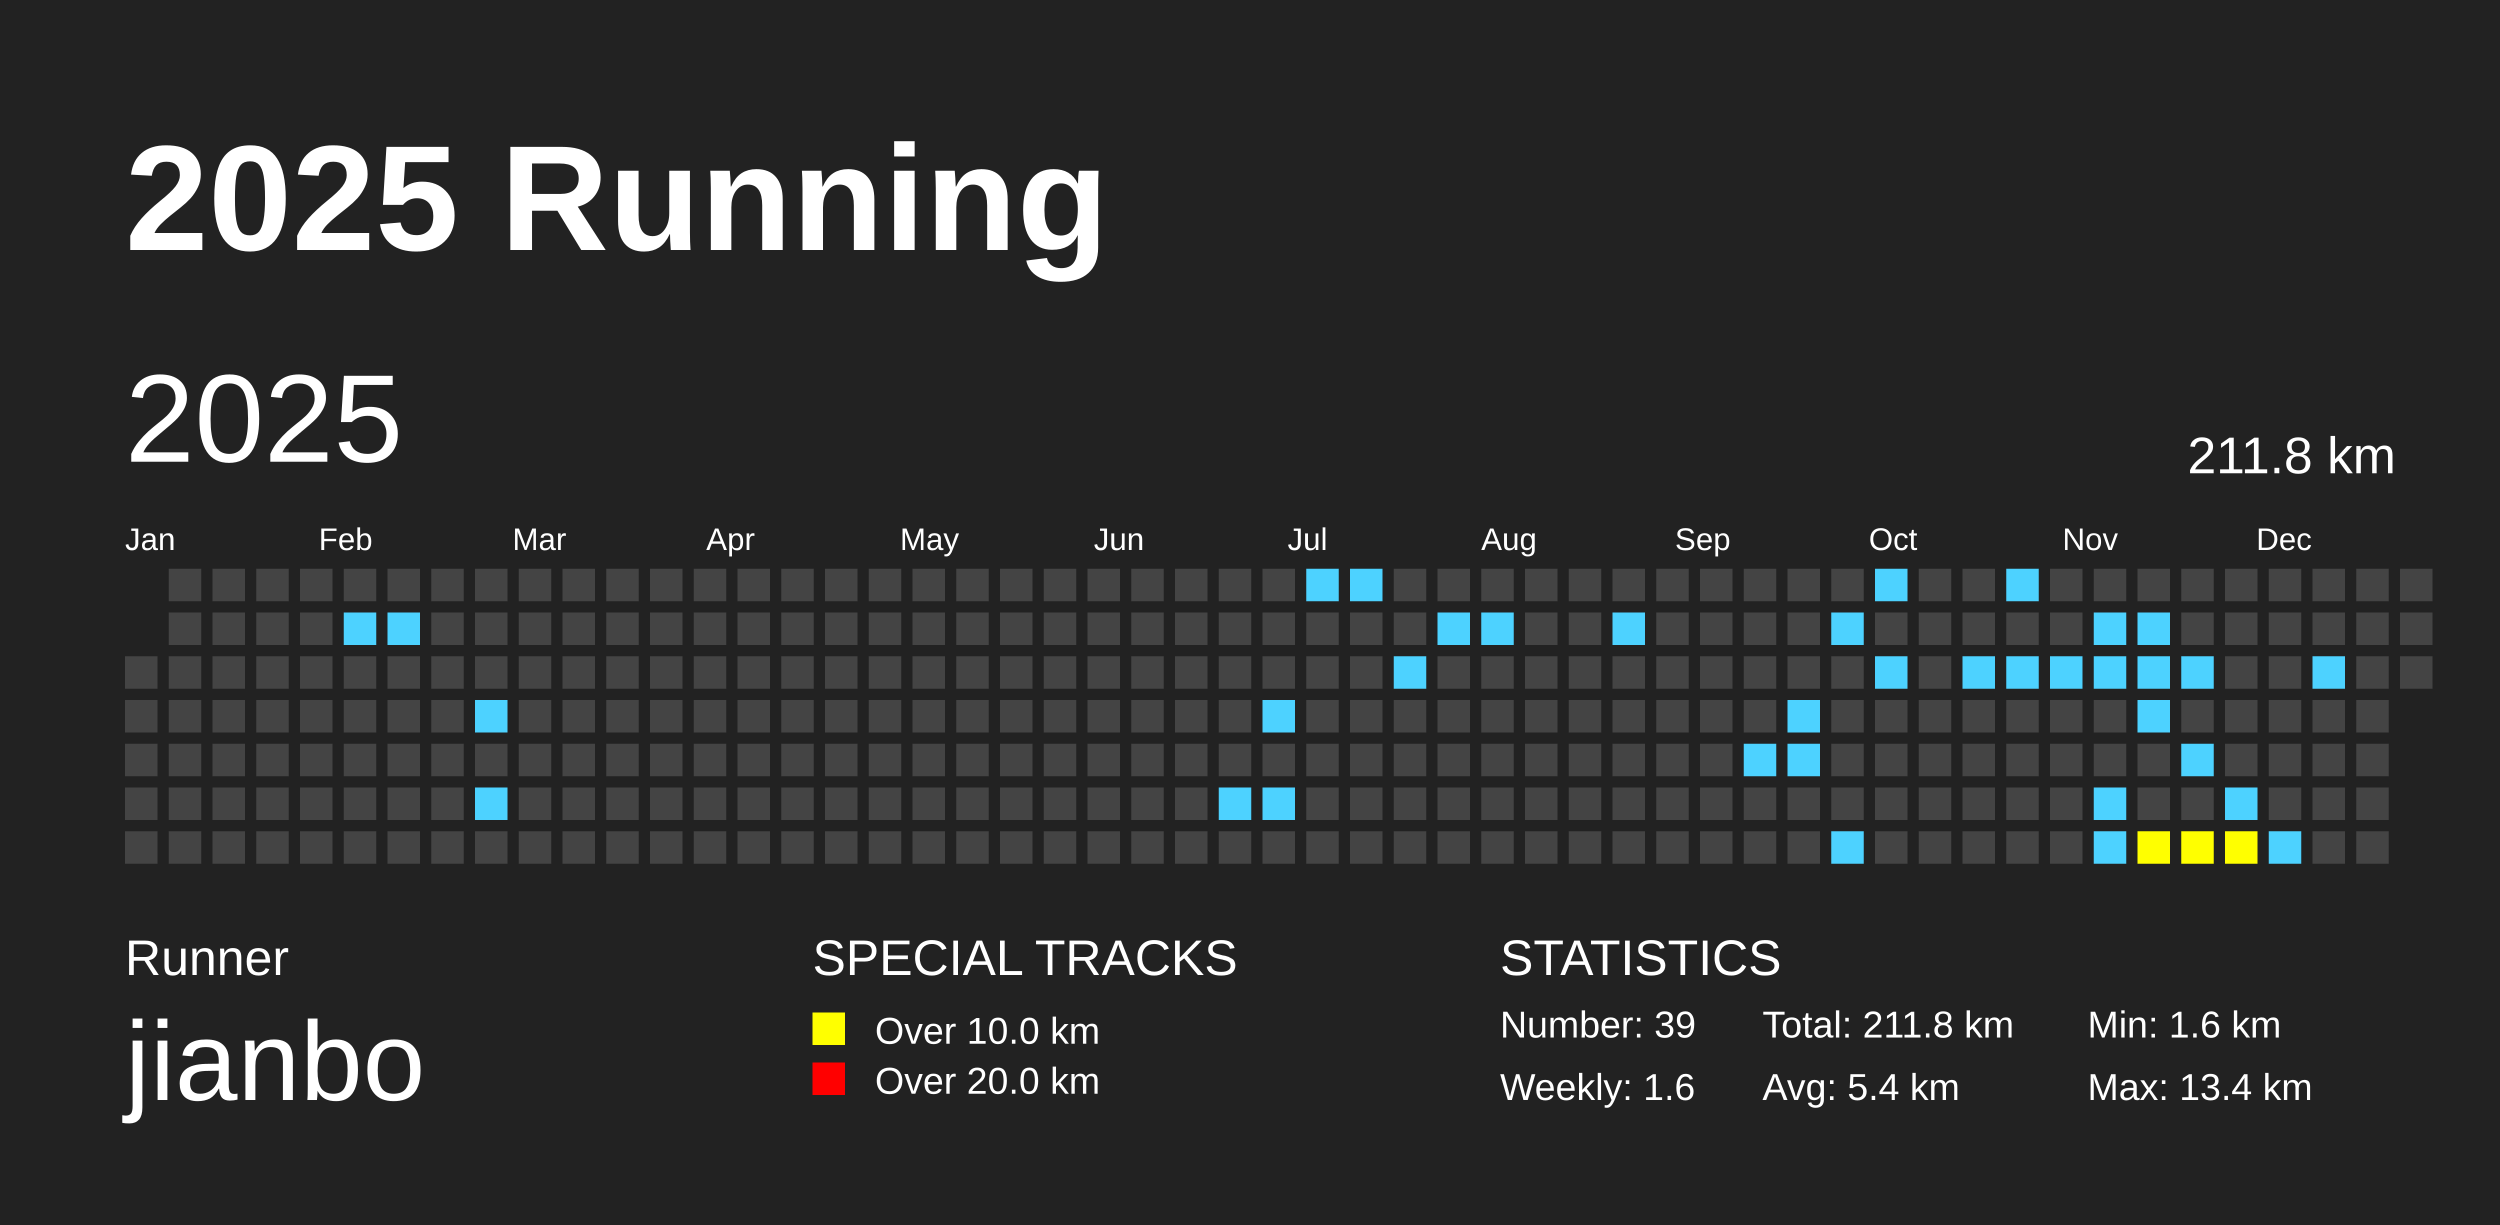
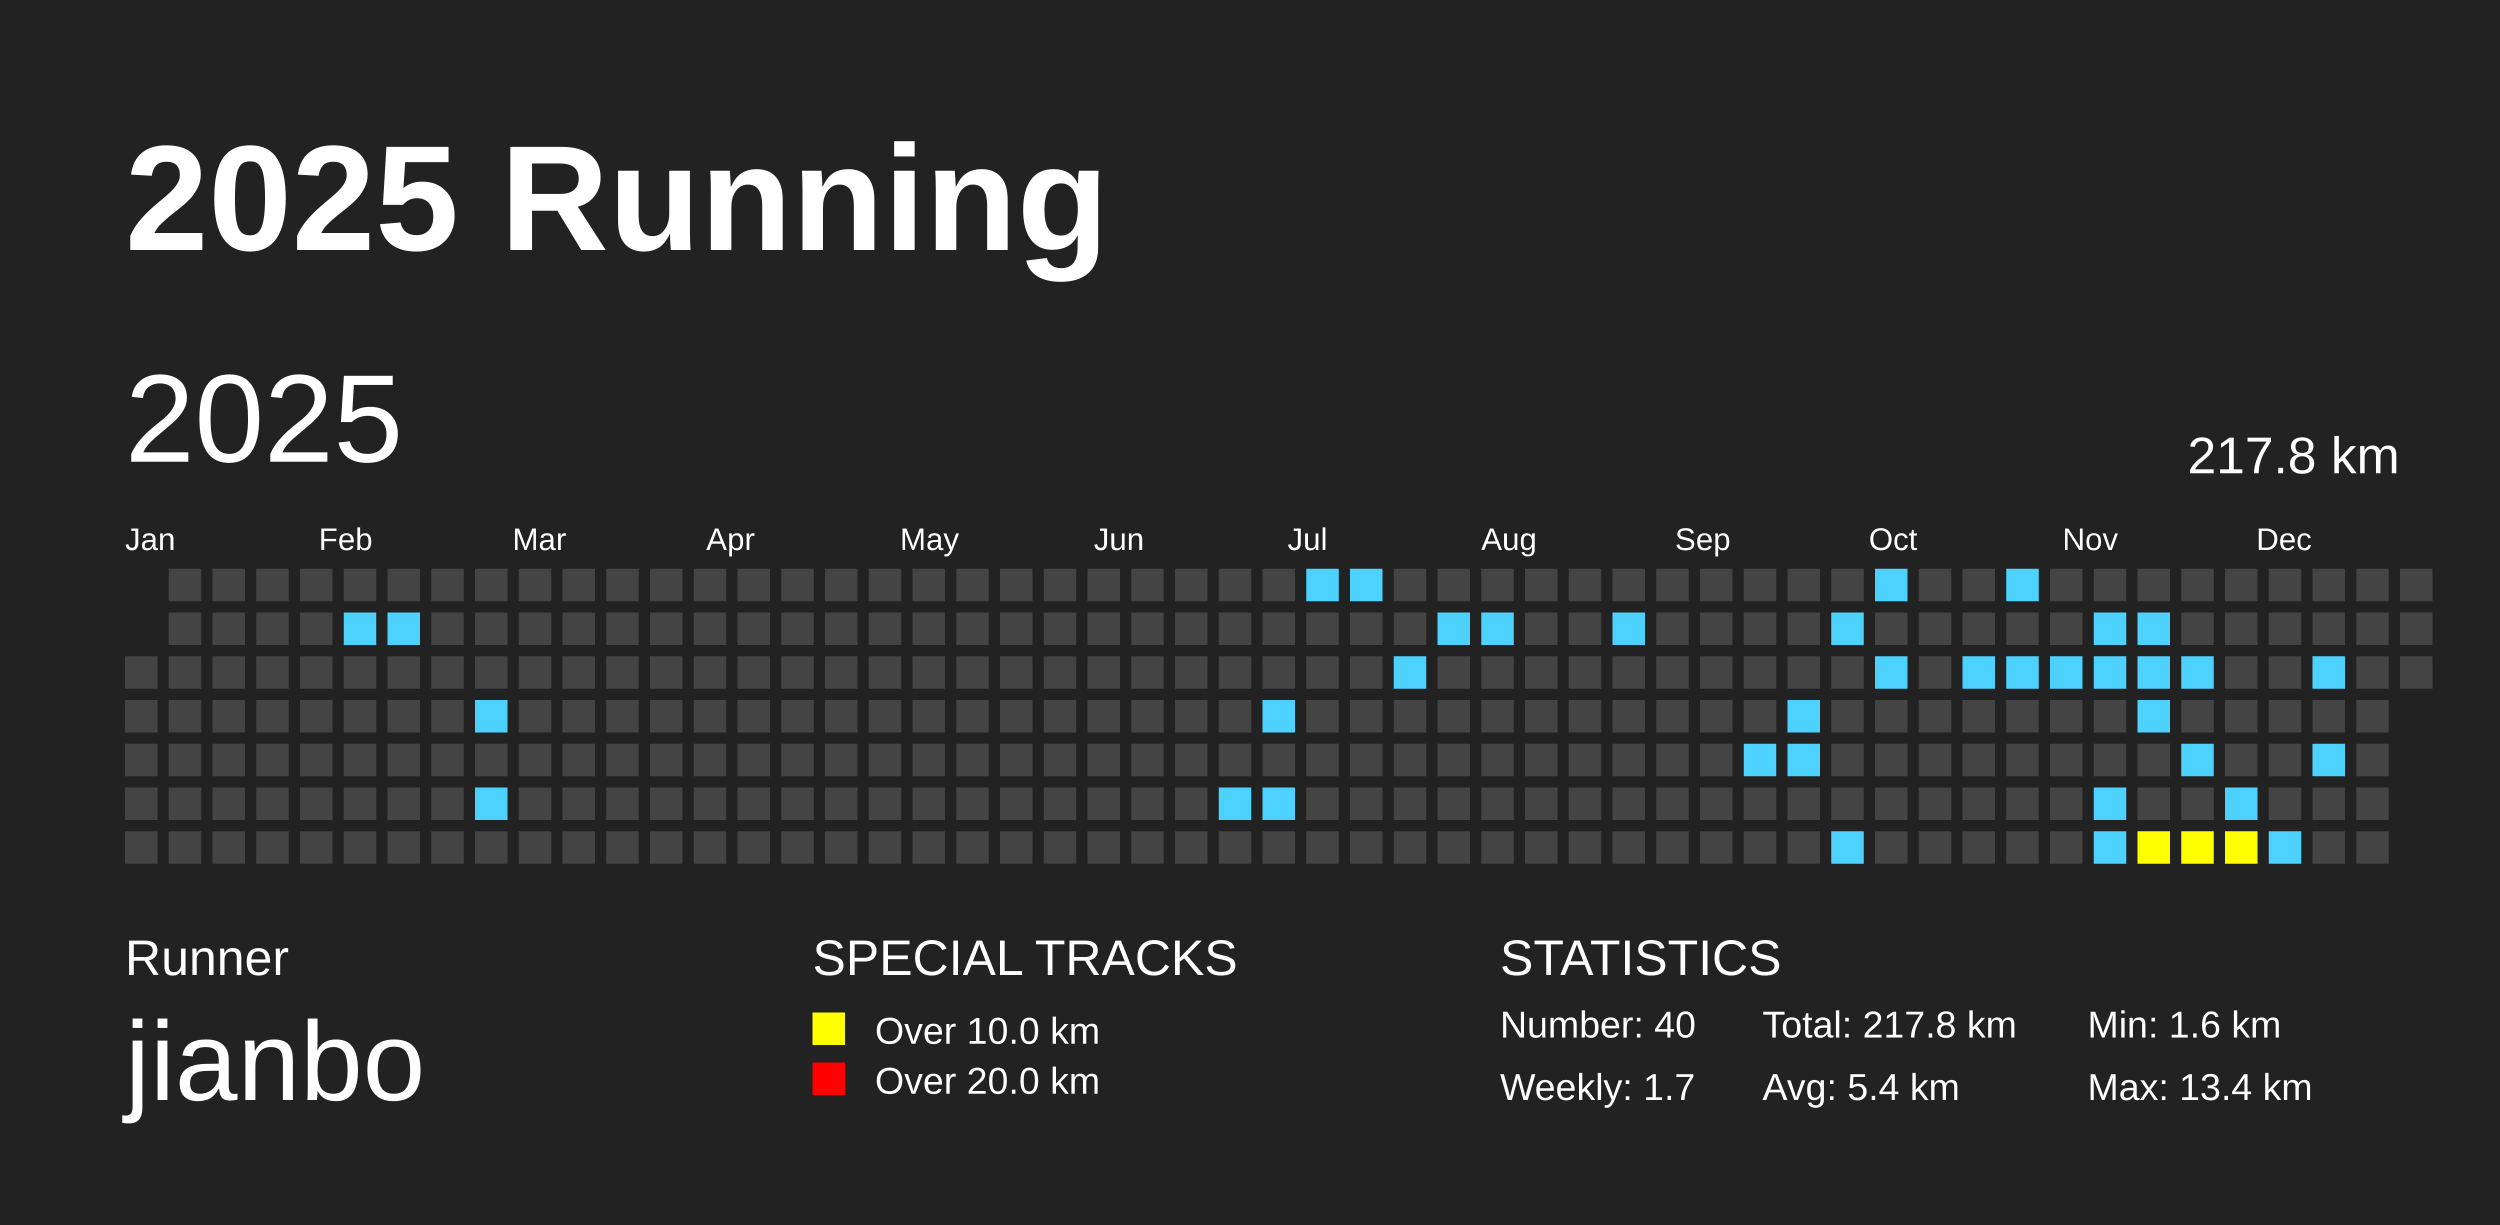
<svg xmlns="http://www.w3.org/2000/svg" baseProfile="full" height="98mm" version="1.1" viewBox="0,0,200,98" width="200mm">
  <defs />
  <rect fill="#222222" height="98" width="200" x="0" y="0" />
  <text fill="#FFFFFF" style="font-size:12px; font-family:Arial; font-weight:bold;" x="10" y="20">2025 Running</text>
  <text fill="#FFFFFF" style="font-size:4px; font-family:Arial" x="10" y="78">Runner</text>
  <text fill="#FFFFFF" style="font-size:9px; font-family:Arial" x="10" y="88">jianbo</text>
  <text fill="#FFFFFF" style="font-size:4px; font-family:Arial" x="65" y="78">SPECIAL TRACKS</text>
  <rect fill="yellow" height="2.6" width="2.6" x="65" y="81" />
  <text fill="#FFFFFF" style="font-size:3px; font-family:Arial" x="70" y="83.5">Over 10.0 km</text>
  <rect fill="red" height="2.6" width="2.6" x="65" y="85" />
  <text fill="#FFFFFF" style="font-size:3px; font-family:Arial" x="70" y="87.5">Over 20.0 km</text>
  <text fill="#FFFFFF" style="font-size:4px; font-family:Arial" x="120" y="78">STATISTICS</text>
-   <text fill="#FFFFFF" style="font-size:3px; font-family:Arial" x="120" y="83">Number: 39</text>
-   <text fill="#FFFFFF" style="font-size:3px; font-family:Arial" x="120" y="88">Weekly: 1.6</text>
-   <text fill="#FFFFFF" style="font-size:3px; font-family:Arial" x="141" y="83">Total: 211.8 km</text>
+   <text fill="#FFFFFF" style="font-size:3px; font-family:Arial" x="120" y="83">Number: 40</text>
+   <text fill="#FFFFFF" style="font-size:3px; font-family:Arial" x="120" y="88">Weekly: 1.7</text>
+   <text fill="#FFFFFF" style="font-size:3px; font-family:Arial" x="141" y="83">Total: 217.8 km</text>
  <text fill="#FFFFFF" style="font-size:3px; font-family:Arial" x="141" y="88">Avg: 5.4 km</text>
  <text fill="#FFFFFF" style="font-size:3px; font-family:Arial" x="167" y="83">Min: 1.6 km</text>
  <text fill="#FFFFFF" style="font-size:3px; font-family:Arial" x="167" y="88">Max: 13.4 km</text>
  <text dominant-baseline="hanging" fill="#FFFFFF" style="font-size:10.0px; font-family:Arial;" x="10" y="30">2025</text>
-   <text dominant-baseline="hanging" fill="#FFFFFF" style="font-size:4.125px; font-family:Arial;" x="175" y="35">211.8 km</text>
+   <text dominant-baseline="hanging" fill="#FFFFFF" style="font-size:4.125px; font-family:Arial;" x="175" y="35">217.8 km</text>
  <text fill="#FFFFFF" style="font-size:2.5px; font-family:Arial" x="10.0" y="44">Jan</text>
  <text fill="#FFFFFF" style="font-size:2.5px; font-family:Arial" x="25.5" y="44">Feb</text>
  <text fill="#FFFFFF" style="font-size:2.5px; font-family:Arial" x="41.0" y="44">Mar</text>
  <text fill="#FFFFFF" style="font-size:2.5px; font-family:Arial" x="56.5" y="44">Apr</text>
  <text fill="#FFFFFF" style="font-size:2.5px; font-family:Arial" x="72.0" y="44">May</text>
  <text fill="#FFFFFF" style="font-size:2.5px; font-family:Arial" x="87.5" y="44">Jun</text>
  <text fill="#FFFFFF" style="font-size:2.5px; font-family:Arial" x="103.0" y="44">Jul</text>
  <text fill="#FFFFFF" style="font-size:2.5px; font-family:Arial" x="118.5" y="44">Aug</text>
  <text fill="#FFFFFF" style="font-size:2.5px; font-family:Arial" x="134.0" y="44">Sep</text>
  <text fill="#FFFFFF" style="font-size:2.5px; font-family:Arial" x="149.5" y="44">Oct</text>
  <text fill="#FFFFFF" style="font-size:2.5px; font-family:Arial" x="165.0" y="44">Nov</text>
  <text fill="#FFFFFF" style="font-size:2.5px; font-family:Arial" x="180.5" y="44">Dec</text>
  <rect fill="#444444" height="2.6" width="2.6" x="10.0" y="52.5" />
  <rect fill="#444444" height="2.6" width="2.6" x="10.0" y="56.0" />
  <rect fill="#444444" height="2.6" width="2.6" x="10.0" y="59.5" />
  <rect fill="#444444" height="2.6" width="2.6" x="10.0" y="63.0" />
  <rect fill="#444444" height="2.6" width="2.6" x="10.0" y="66.5" />
  <rect fill="#444444" height="2.6" width="2.6" x="13.5" y="45.5" />
  <rect fill="#444444" height="2.6" width="2.6" x="13.5" y="49.0" />
  <rect fill="#444444" height="2.6" width="2.6" x="13.5" y="52.5" />
  <rect fill="#444444" height="2.6" width="2.6" x="13.5" y="56.0" />
  <rect fill="#444444" height="2.6" width="2.6" x="13.5" y="59.5" />
  <rect fill="#444444" height="2.6" width="2.6" x="13.5" y="63.0" />
  <rect fill="#444444" height="2.6" width="2.6" x="13.5" y="66.5" />
  <rect fill="#444444" height="2.6" width="2.6" x="17.0" y="45.5" />
  <rect fill="#444444" height="2.6" width="2.6" x="17.0" y="49.0" />
  <rect fill="#444444" height="2.6" width="2.6" x="17.0" y="52.5" />
  <rect fill="#444444" height="2.6" width="2.6" x="17.0" y="56.0" />
  <rect fill="#444444" height="2.6" width="2.6" x="17.0" y="59.5" />
  <rect fill="#444444" height="2.6" width="2.6" x="17.0" y="63.0" />
  <rect fill="#444444" height="2.6" width="2.6" x="17.0" y="66.5" />
  <rect fill="#444444" height="2.6" width="2.6" x="20.5" y="45.5" />
  <rect fill="#444444" height="2.6" width="2.6" x="20.5" y="49.0" />
  <rect fill="#444444" height="2.6" width="2.6" x="20.5" y="52.5" />
  <rect fill="#444444" height="2.6" width="2.6" x="20.5" y="56.0" />
  <rect fill="#444444" height="2.6" width="2.6" x="20.5" y="59.5" />
  <rect fill="#444444" height="2.6" width="2.6" x="20.5" y="63.0" />
  <rect fill="#444444" height="2.6" width="2.6" x="20.5" y="66.5" />
  <rect fill="#444444" height="2.6" width="2.6" x="24.0" y="45.5" />
  <rect fill="#444444" height="2.6" width="2.6" x="24.0" y="49.0" />
  <rect fill="#444444" height="2.6" width="2.6" x="24.0" y="52.5" />
  <rect fill="#444444" height="2.6" width="2.6" x="24.0" y="56.0" />
  <rect fill="#444444" height="2.6" width="2.6" x="24.0" y="59.5" />
  <rect fill="#444444" height="2.6" width="2.6" x="24.0" y="63.0" />
  <rect fill="#444444" height="2.6" width="2.6" x="24.0" y="66.5" />
  <rect fill="#444444" height="2.6" width="2.6" x="27.5" y="45.5" />
  <rect fill="#4DD2FF" height="2.6" width="2.6" x="27.5" y="49.0" />
  <rect fill="#444444" height="2.6" width="2.6" x="27.5" y="52.5" />
  <rect fill="#444444" height="2.6" width="2.6" x="27.5" y="56.0" />
  <rect fill="#444444" height="2.6" width="2.6" x="27.5" y="59.5" />
  <rect fill="#444444" height="2.6" width="2.6" x="27.5" y="63.0" />
  <rect fill="#444444" height="2.6" width="2.6" x="27.5" y="66.5" />
  <rect fill="#444444" height="2.6" width="2.6" x="31.0" y="45.5" />
  <rect fill="#4DD2FF" height="2.6" width="2.6" x="31.0" y="49.0" />
  <rect fill="#444444" height="2.6" width="2.6" x="31.0" y="52.5" />
  <rect fill="#444444" height="2.6" width="2.6" x="31.0" y="56.0" />
  <rect fill="#444444" height="2.6" width="2.6" x="31.0" y="59.5" />
  <rect fill="#444444" height="2.6" width="2.6" x="31.0" y="63.0" />
  <rect fill="#444444" height="2.6" width="2.6" x="31.0" y="66.5" />
  <rect fill="#444444" height="2.6" width="2.6" x="34.5" y="45.5" />
  <rect fill="#444444" height="2.6" width="2.6" x="34.5" y="49.0" />
  <rect fill="#444444" height="2.6" width="2.6" x="34.5" y="52.5" />
  <rect fill="#444444" height="2.6" width="2.6" x="34.5" y="56.0" />
  <rect fill="#444444" height="2.6" width="2.6" x="34.5" y="59.5" />
  <rect fill="#444444" height="2.6" width="2.6" x="34.5" y="63.0" />
  <rect fill="#444444" height="2.6" width="2.6" x="34.5" y="66.5" />
  <rect fill="#444444" height="2.6" width="2.6" x="38.0" y="45.5" />
  <rect fill="#444444" height="2.6" width="2.6" x="38.0" y="49.0" />
  <rect fill="#444444" height="2.6" width="2.6" x="38.0" y="52.5" />
  <rect fill="#4DD2FF" height="2.6" width="2.6" x="38.0" y="56.0" />
  <rect fill="#444444" height="2.6" width="2.6" x="38.0" y="59.5" />
  <rect fill="#4DD2FF" height="2.6" width="2.6" x="38.0" y="63.0" />
  <rect fill="#444444" height="2.6" width="2.6" x="38.0" y="66.5" />
  <rect fill="#444444" height="2.6" width="2.6" x="41.5" y="45.5" />
  <rect fill="#444444" height="2.6" width="2.6" x="41.5" y="49.0" />
  <rect fill="#444444" height="2.6" width="2.6" x="41.5" y="52.5" />
  <rect fill="#444444" height="2.6" width="2.6" x="41.5" y="56.0" />
  <rect fill="#444444" height="2.6" width="2.6" x="41.5" y="59.5" />
  <rect fill="#444444" height="2.6" width="2.6" x="41.5" y="63.0" />
  <rect fill="#444444" height="2.6" width="2.6" x="41.5" y="66.5" />
  <rect fill="#444444" height="2.6" width="2.6" x="45.0" y="45.5" />
  <rect fill="#444444" height="2.6" width="2.6" x="45.0" y="49.0" />
  <rect fill="#444444" height="2.6" width="2.6" x="45.0" y="52.5" />
  <rect fill="#444444" height="2.6" width="2.6" x="45.0" y="56.0" />
  <rect fill="#444444" height="2.6" width="2.6" x="45.0" y="59.5" />
  <rect fill="#444444" height="2.6" width="2.6" x="45.0" y="63.0" />
  <rect fill="#444444" height="2.6" width="2.6" x="45.0" y="66.5" />
  <rect fill="#444444" height="2.6" width="2.6" x="48.5" y="45.5" />
  <rect fill="#444444" height="2.6" width="2.6" x="48.5" y="49.0" />
  <rect fill="#444444" height="2.6" width="2.6" x="48.5" y="52.5" />
  <rect fill="#444444" height="2.6" width="2.6" x="48.5" y="56.0" />
  <rect fill="#444444" height="2.6" width="2.6" x="48.5" y="59.5" />
  <rect fill="#444444" height="2.6" width="2.6" x="48.5" y="63.0" />
  <rect fill="#444444" height="2.6" width="2.6" x="48.5" y="66.5" />
  <rect fill="#444444" height="2.6" width="2.6" x="52.0" y="45.5" />
  <rect fill="#444444" height="2.6" width="2.6" x="52.0" y="49.0" />
  <rect fill="#444444" height="2.6" width="2.6" x="52.0" y="52.5" />
  <rect fill="#444444" height="2.6" width="2.6" x="52.0" y="56.0" />
  <rect fill="#444444" height="2.6" width="2.6" x="52.0" y="59.5" />
  <rect fill="#444444" height="2.6" width="2.6" x="52.0" y="63.0" />
  <rect fill="#444444" height="2.6" width="2.6" x="52.0" y="66.5" />
  <rect fill="#444444" height="2.6" width="2.6" x="55.5" y="45.5" />
  <rect fill="#444444" height="2.6" width="2.6" x="55.5" y="49.0" />
  <rect fill="#444444" height="2.6" width="2.6" x="55.5" y="52.5" />
  <rect fill="#444444" height="2.6" width="2.6" x="55.5" y="56.0" />
  <rect fill="#444444" height="2.6" width="2.6" x="55.5" y="59.5" />
  <rect fill="#444444" height="2.6" width="2.6" x="55.5" y="63.0" />
  <rect fill="#444444" height="2.6" width="2.6" x="55.5" y="66.5" />
  <rect fill="#444444" height="2.6" width="2.6" x="59.0" y="45.5" />
  <rect fill="#444444" height="2.6" width="2.6" x="59.0" y="49.0" />
  <rect fill="#444444" height="2.6" width="2.6" x="59.0" y="52.5" />
  <rect fill="#444444" height="2.6" width="2.6" x="59.0" y="56.0" />
  <rect fill="#444444" height="2.6" width="2.6" x="59.0" y="59.5" />
  <rect fill="#444444" height="2.6" width="2.6" x="59.0" y="63.0" />
  <rect fill="#444444" height="2.6" width="2.6" x="59.0" y="66.5" />
  <rect fill="#444444" height="2.6" width="2.6" x="62.5" y="45.5" />
  <rect fill="#444444" height="2.6" width="2.6" x="62.5" y="49.0" />
  <rect fill="#444444" height="2.6" width="2.6" x="62.5" y="52.5" />
  <rect fill="#444444" height="2.6" width="2.6" x="62.5" y="56.0" />
  <rect fill="#444444" height="2.6" width="2.6" x="62.5" y="59.5" />
  <rect fill="#444444" height="2.6" width="2.6" x="62.5" y="63.0" />
  <rect fill="#444444" height="2.6" width="2.6" x="62.5" y="66.5" />
  <rect fill="#444444" height="2.6" width="2.6" x="66.0" y="45.5" />
  <rect fill="#444444" height="2.6" width="2.6" x="66.0" y="49.0" />
  <rect fill="#444444" height="2.6" width="2.6" x="66.0" y="52.5" />
  <rect fill="#444444" height="2.6" width="2.6" x="66.0" y="56.0" />
  <rect fill="#444444" height="2.6" width="2.6" x="66.0" y="59.5" />
  <rect fill="#444444" height="2.6" width="2.6" x="66.0" y="63.0" />
  <rect fill="#444444" height="2.6" width="2.6" x="66.0" y="66.5" />
  <rect fill="#444444" height="2.6" width="2.6" x="69.5" y="45.5" />
  <rect fill="#444444" height="2.6" width="2.6" x="69.5" y="49.0" />
  <rect fill="#444444" height="2.6" width="2.6" x="69.5" y="52.5" />
  <rect fill="#444444" height="2.6" width="2.6" x="69.5" y="56.0" />
  <rect fill="#444444" height="2.6" width="2.6" x="69.5" y="59.5" />
  <rect fill="#444444" height="2.6" width="2.6" x="69.5" y="63.0" />
  <rect fill="#444444" height="2.6" width="2.6" x="69.5" y="66.5" />
  <rect fill="#444444" height="2.6" width="2.6" x="73.0" y="45.5" />
  <rect fill="#444444" height="2.6" width="2.6" x="73.0" y="49.0" />
  <rect fill="#444444" height="2.6" width="2.6" x="73.0" y="52.5" />
  <rect fill="#444444" height="2.6" width="2.6" x="73.0" y="56.0" />
  <rect fill="#444444" height="2.6" width="2.6" x="73.0" y="59.5" />
  <rect fill="#444444" height="2.6" width="2.6" x="73.0" y="63.0" />
  <rect fill="#444444" height="2.6" width="2.6" x="73.0" y="66.5" />
  <rect fill="#444444" height="2.6" width="2.6" x="76.5" y="45.5" />
  <rect fill="#444444" height="2.6" width="2.6" x="76.5" y="49.0" />
  <rect fill="#444444" height="2.6" width="2.6" x="76.5" y="52.5" />
  <rect fill="#444444" height="2.6" width="2.6" x="76.5" y="56.0" />
  <rect fill="#444444" height="2.6" width="2.6" x="76.5" y="59.5" />
  <rect fill="#444444" height="2.6" width="2.6" x="76.5" y="63.0" />
  <rect fill="#444444" height="2.6" width="2.6" x="76.5" y="66.5" />
  <rect fill="#444444" height="2.6" width="2.6" x="80.0" y="45.5" />
  <rect fill="#444444" height="2.6" width="2.6" x="80.0" y="49.0" />
  <rect fill="#444444" height="2.6" width="2.6" x="80.0" y="52.5" />
  <rect fill="#444444" height="2.6" width="2.6" x="80.0" y="56.0" />
  <rect fill="#444444" height="2.6" width="2.6" x="80.0" y="59.5" />
  <rect fill="#444444" height="2.6" width="2.6" x="80.0" y="63.0" />
  <rect fill="#444444" height="2.6" width="2.6" x="80.0" y="66.5" />
  <rect fill="#444444" height="2.6" width="2.6" x="83.5" y="45.5" />
  <rect fill="#444444" height="2.6" width="2.6" x="83.5" y="49.0" />
  <rect fill="#444444" height="2.6" width="2.6" x="83.5" y="52.5" />
  <rect fill="#444444" height="2.6" width="2.6" x="83.5" y="56.0" />
  <rect fill="#444444" height="2.6" width="2.6" x="83.5" y="59.5" />
  <rect fill="#444444" height="2.6" width="2.6" x="83.5" y="63.0" />
  <rect fill="#444444" height="2.6" width="2.6" x="83.5" y="66.5" />
  <rect fill="#444444" height="2.6" width="2.6" x="87.0" y="45.5" />
  <rect fill="#444444" height="2.6" width="2.6" x="87.0" y="49.0" />
  <rect fill="#444444" height="2.6" width="2.6" x="87.0" y="52.5" />
  <rect fill="#444444" height="2.6" width="2.6" x="87.0" y="56.0" />
  <rect fill="#444444" height="2.6" width="2.6" x="87.0" y="59.5" />
  <rect fill="#444444" height="2.6" width="2.6" x="87.0" y="63.0" />
  <rect fill="#444444" height="2.6" width="2.6" x="87.0" y="66.5" />
  <rect fill="#444444" height="2.6" width="2.6" x="90.5" y="45.5" />
  <rect fill="#444444" height="2.6" width="2.6" x="90.5" y="49.0" />
  <rect fill="#444444" height="2.6" width="2.6" x="90.5" y="52.5" />
  <rect fill="#444444" height="2.6" width="2.6" x="90.5" y="56.0" />
  <rect fill="#444444" height="2.6" width="2.6" x="90.5" y="59.5" />
  <rect fill="#444444" height="2.6" width="2.6" x="90.5" y="63.0" />
  <rect fill="#444444" height="2.6" width="2.6" x="90.5" y="66.5" />
  <rect fill="#444444" height="2.6" width="2.6" x="94.0" y="45.5" />
  <rect fill="#444444" height="2.6" width="2.6" x="94.0" y="49.0" />
  <rect fill="#444444" height="2.6" width="2.6" x="94.0" y="52.5" />
  <rect fill="#444444" height="2.6" width="2.6" x="94.0" y="56.0" />
  <rect fill="#444444" height="2.6" width="2.6" x="94.0" y="59.5" />
  <rect fill="#444444" height="2.6" width="2.6" x="94.0" y="63.0" />
  <rect fill="#444444" height="2.6" width="2.6" x="94.0" y="66.5" />
  <rect fill="#444444" height="2.6" width="2.6" x="97.5" y="45.5" />
  <rect fill="#444444" height="2.6" width="2.6" x="97.5" y="49.0" />
  <rect fill="#444444" height="2.6" width="2.6" x="97.5" y="52.5" />
  <rect fill="#444444" height="2.6" width="2.6" x="97.5" y="56.0" />
  <rect fill="#444444" height="2.6" width="2.6" x="97.5" y="59.5" />
  <rect fill="#4DD2FF" height="2.6" width="2.6" x="97.5" y="63.0" />
  <rect fill="#444444" height="2.6" width="2.6" x="97.5" y="66.5" />
  <rect fill="#444444" height="2.6" width="2.6" x="101.0" y="45.5" />
  <rect fill="#444444" height="2.6" width="2.6" x="101.0" y="49.0" />
  <rect fill="#444444" height="2.6" width="2.6" x="101.0" y="52.5" />
  <rect fill="#4DD2FF" height="2.6" width="2.6" x="101.0" y="56.0" />
  <rect fill="#444444" height="2.6" width="2.6" x="101.0" y="59.5" />
  <rect fill="#4DD2FF" height="2.6" width="2.6" x="101.0" y="63.0" />
  <rect fill="#444444" height="2.6" width="2.6" x="101.0" y="66.5" />
  <rect fill="#4DD2FF" height="2.6" width="2.6" x="104.5" y="45.5" />
  <rect fill="#444444" height="2.6" width="2.6" x="104.5" y="49.0" />
  <rect fill="#444444" height="2.6" width="2.6" x="104.5" y="52.5" />
  <rect fill="#444444" height="2.6" width="2.6" x="104.5" y="56.0" />
  <rect fill="#444444" height="2.6" width="2.6" x="104.5" y="59.5" />
  <rect fill="#444444" height="2.6" width="2.6" x="104.5" y="63.0" />
  <rect fill="#444444" height="2.6" width="2.6" x="104.5" y="66.5" />
  <rect fill="#4DD2FF" height="2.6" width="2.6" x="108.0" y="45.5" />
  <rect fill="#444444" height="2.6" width="2.6" x="108.0" y="49.0" />
  <rect fill="#444444" height="2.6" width="2.6" x="108.0" y="52.5" />
  <rect fill="#444444" height="2.6" width="2.6" x="108.0" y="56.0" />
  <rect fill="#444444" height="2.6" width="2.6" x="108.0" y="59.5" />
  <rect fill="#444444" height="2.6" width="2.6" x="108.0" y="63.0" />
  <rect fill="#444444" height="2.6" width="2.6" x="108.0" y="66.5" />
  <rect fill="#444444" height="2.6" width="2.6" x="111.5" y="45.5" />
  <rect fill="#444444" height="2.6" width="2.6" x="111.5" y="49.0" />
  <rect fill="#4DD2FF" height="2.6" width="2.6" x="111.5" y="52.5" />
  <rect fill="#444444" height="2.6" width="2.6" x="111.5" y="56.0" />
  <rect fill="#444444" height="2.6" width="2.6" x="111.5" y="59.5" />
  <rect fill="#444444" height="2.6" width="2.6" x="111.5" y="63.0" />
  <rect fill="#444444" height="2.6" width="2.6" x="111.5" y="66.5" />
  <rect fill="#444444" height="2.6" width="2.6" x="115.0" y="45.5" />
  <rect fill="#4DD2FF" height="2.6" width="2.6" x="115.0" y="49.0" />
  <rect fill="#444444" height="2.6" width="2.6" x="115.0" y="52.5" />
  <rect fill="#444444" height="2.6" width="2.6" x="115.0" y="56.0" />
  <rect fill="#444444" height="2.6" width="2.6" x="115.0" y="59.5" />
  <rect fill="#444444" height="2.6" width="2.6" x="115.0" y="63.0" />
  <rect fill="#444444" height="2.6" width="2.6" x="115.0" y="66.5" />
  <rect fill="#444444" height="2.6" width="2.6" x="118.5" y="45.5" />
  <rect fill="#4DD2FF" height="2.6" width="2.6" x="118.5" y="49.0" />
  <rect fill="#444444" height="2.6" width="2.6" x="118.5" y="52.5" />
  <rect fill="#444444" height="2.6" width="2.6" x="118.5" y="56.0" />
  <rect fill="#444444" height="2.6" width="2.6" x="118.5" y="59.5" />
  <rect fill="#444444" height="2.6" width="2.6" x="118.5" y="63.0" />
  <rect fill="#444444" height="2.6" width="2.6" x="118.5" y="66.5" />
  <rect fill="#444444" height="2.6" width="2.6" x="122.0" y="45.5" />
  <rect fill="#444444" height="2.6" width="2.6" x="122.0" y="49.0" />
  <rect fill="#444444" height="2.6" width="2.6" x="122.0" y="52.5" />
  <rect fill="#444444" height="2.6" width="2.6" x="122.0" y="56.0" />
  <rect fill="#444444" height="2.6" width="2.6" x="122.0" y="59.5" />
  <rect fill="#444444" height="2.6" width="2.6" x="122.0" y="63.0" />
  <rect fill="#444444" height="2.6" width="2.6" x="122.0" y="66.5" />
  <rect fill="#444444" height="2.6" width="2.6" x="125.5" y="45.5" />
  <rect fill="#444444" height="2.6" width="2.6" x="125.5" y="49.0" />
  <rect fill="#444444" height="2.6" width="2.6" x="125.5" y="52.5" />
  <rect fill="#444444" height="2.6" width="2.6" x="125.5" y="56.0" />
  <rect fill="#444444" height="2.6" width="2.6" x="125.5" y="59.5" />
  <rect fill="#444444" height="2.6" width="2.6" x="125.5" y="63.0" />
  <rect fill="#444444" height="2.6" width="2.6" x="125.5" y="66.5" />
  <rect fill="#444444" height="2.6" width="2.6" x="129.0" y="45.5" />
  <rect fill="#4DD2FF" height="2.6" width="2.6" x="129.0" y="49.0" />
  <rect fill="#444444" height="2.6" width="2.6" x="129.0" y="52.5" />
  <rect fill="#444444" height="2.6" width="2.6" x="129.0" y="56.0" />
  <rect fill="#444444" height="2.6" width="2.6" x="129.0" y="59.5" />
  <rect fill="#444444" height="2.6" width="2.6" x="129.0" y="63.0" />
  <rect fill="#444444" height="2.6" width="2.6" x="129.0" y="66.5" />
  <rect fill="#444444" height="2.6" width="2.6" x="132.5" y="45.5" />
  <rect fill="#444444" height="2.6" width="2.6" x="132.5" y="49.0" />
  <rect fill="#444444" height="2.6" width="2.6" x="132.5" y="52.5" />
  <rect fill="#444444" height="2.6" width="2.6" x="132.5" y="56.0" />
  <rect fill="#444444" height="2.6" width="2.6" x="132.5" y="59.5" />
  <rect fill="#444444" height="2.6" width="2.6" x="132.5" y="63.0" />
  <rect fill="#444444" height="2.6" width="2.6" x="132.5" y="66.5" />
  <rect fill="#444444" height="2.6" width="2.6" x="136.0" y="45.5" />
  <rect fill="#444444" height="2.6" width="2.6" x="136.0" y="49.0" />
  <rect fill="#444444" height="2.6" width="2.6" x="136.0" y="52.5" />
  <rect fill="#444444" height="2.6" width="2.6" x="136.0" y="56.0" />
  <rect fill="#444444" height="2.6" width="2.6" x="136.0" y="59.5" />
  <rect fill="#444444" height="2.6" width="2.6" x="136.0" y="63.0" />
  <rect fill="#444444" height="2.6" width="2.6" x="136.0" y="66.5" />
  <rect fill="#444444" height="2.6" width="2.6" x="139.5" y="45.5" />
  <rect fill="#444444" height="2.6" width="2.6" x="139.5" y="49.0" />
  <rect fill="#444444" height="2.6" width="2.6" x="139.5" y="52.5" />
  <rect fill="#444444" height="2.6" width="2.6" x="139.5" y="56.0" />
  <rect fill="#4DD2FF" height="2.6" width="2.6" x="139.5" y="59.5" />
  <rect fill="#444444" height="2.6" width="2.6" x="139.5" y="63.0" />
  <rect fill="#444444" height="2.6" width="2.6" x="139.5" y="66.5" />
  <rect fill="#444444" height="2.6" width="2.6" x="143.0" y="45.5" />
  <rect fill="#444444" height="2.6" width="2.6" x="143.0" y="49.0" />
  <rect fill="#444444" height="2.6" width="2.6" x="143.0" y="52.5" />
  <rect fill="#4DD2FF" height="2.6" width="2.6" x="143.0" y="56.0" />
  <rect fill="#4DD2FF" height="2.6" width="2.6" x="143.0" y="59.5" />
  <rect fill="#444444" height="2.6" width="2.6" x="143.0" y="63.0" />
  <rect fill="#444444" height="2.6" width="2.6" x="143.0" y="66.5" />
  <rect fill="#444444" height="2.6" width="2.6" x="146.5" y="45.5" />
  <rect fill="#4DD2FF" height="2.6" width="2.6" x="146.5" y="49.0" />
  <rect fill="#444444" height="2.6" width="2.6" x="146.5" y="52.5" />
  <rect fill="#444444" height="2.6" width="2.6" x="146.5" y="56.0" />
  <rect fill="#444444" height="2.6" width="2.6" x="146.5" y="59.5" />
  <rect fill="#444444" height="2.6" width="2.6" x="146.5" y="63.0" />
  <rect fill="#4DD2FF" height="2.6" width="2.6" x="146.5" y="66.5" />
  <rect fill="#4DD2FF" height="2.6" width="2.6" x="150.0" y="45.5" />
  <rect fill="#444444" height="2.6" width="2.6" x="150.0" y="49.0" />
  <rect fill="#4DD2FF" height="2.6" width="2.6" x="150.0" y="52.5" />
  <rect fill="#444444" height="2.6" width="2.6" x="150.0" y="56.0" />
  <rect fill="#444444" height="2.6" width="2.6" x="150.0" y="59.5" />
  <rect fill="#444444" height="2.6" width="2.6" x="150.0" y="63.0" />
  <rect fill="#444444" height="2.6" width="2.6" x="150.0" y="66.5" />
  <rect fill="#444444" height="2.6" width="2.6" x="153.5" y="45.5" />
  <rect fill="#444444" height="2.6" width="2.6" x="153.5" y="49.0" />
  <rect fill="#444444" height="2.6" width="2.6" x="153.5" y="52.5" />
  <rect fill="#444444" height="2.6" width="2.6" x="153.5" y="56.0" />
  <rect fill="#444444" height="2.6" width="2.6" x="153.5" y="59.5" />
  <rect fill="#444444" height="2.6" width="2.6" x="153.5" y="63.0" />
  <rect fill="#444444" height="2.6" width="2.6" x="153.5" y="66.5" />
  <rect fill="#444444" height="2.6" width="2.6" x="157.0" y="45.5" />
  <rect fill="#444444" height="2.6" width="2.6" x="157.0" y="49.0" />
  <rect fill="#4DD2FF" height="2.6" width="2.6" x="157.0" y="52.5" />
  <rect fill="#444444" height="2.6" width="2.6" x="157.0" y="56.0" />
  <rect fill="#444444" height="2.6" width="2.6" x="157.0" y="59.5" />
  <rect fill="#444444" height="2.6" width="2.6" x="157.0" y="63.0" />
  <rect fill="#444444" height="2.6" width="2.6" x="157.0" y="66.5" />
  <rect fill="#4DD2FF" height="2.6" width="2.6" x="160.5" y="45.5" />
  <rect fill="#444444" height="2.6" width="2.6" x="160.5" y="49.0" />
  <rect fill="#4DD2FF" height="2.6" width="2.6" x="160.5" y="52.5" />
  <rect fill="#444444" height="2.6" width="2.6" x="160.5" y="56.0" />
  <rect fill="#444444" height="2.6" width="2.6" x="160.5" y="59.5" />
  <rect fill="#444444" height="2.6" width="2.6" x="160.5" y="63.0" />
  <rect fill="#444444" height="2.6" width="2.6" x="160.5" y="66.5" />
  <rect fill="#444444" height="2.6" width="2.6" x="164.0" y="45.5" />
  <rect fill="#444444" height="2.6" width="2.6" x="164.0" y="49.0" />
  <rect fill="#4DD2FF" height="2.6" width="2.6" x="164.0" y="52.5" />
  <rect fill="#444444" height="2.6" width="2.6" x="164.0" y="56.0" />
  <rect fill="#444444" height="2.6" width="2.6" x="164.0" y="59.5" />
  <rect fill="#444444" height="2.6" width="2.6" x="164.0" y="63.0" />
  <rect fill="#444444" height="2.6" width="2.6" x="164.0" y="66.5" />
  <rect fill="#444444" height="2.6" width="2.6" x="167.5" y="45.5" />
  <rect fill="#4DD2FF" height="2.6" width="2.6" x="167.5" y="49.0" />
  <rect fill="#4DD2FF" height="2.6" width="2.6" x="167.5" y="52.5" />
  <rect fill="#444444" height="2.6" width="2.6" x="167.5" y="56.0" />
  <rect fill="#444444" height="2.6" width="2.6" x="167.5" y="59.5" />
  <rect fill="#4DD2FF" height="2.6" width="2.6" x="167.5" y="63.0" />
  <rect fill="#4DD2FF" height="2.6" width="2.6" x="167.5" y="66.5" />
  <rect fill="#444444" height="2.6" width="2.6" x="171.0" y="45.5" />
  <rect fill="#4DD2FF" height="2.6" width="2.6" x="171.0" y="49.0" />
  <rect fill="#4DD2FF" height="2.6" width="2.6" x="171.0" y="52.5" />
  <rect fill="#4DD2FF" height="2.6" width="2.6" x="171.0" y="56.0" />
  <rect fill="#444444" height="2.6" width="2.6" x="171.0" y="59.5" />
  <rect fill="#444444" height="2.6" width="2.6" x="171.0" y="63.0" />
  <rect fill="yellow" height="2.6" width="2.6" x="171.0" y="66.5" />
  <rect fill="#444444" height="2.6" width="2.6" x="174.5" y="45.5" />
  <rect fill="#444444" height="2.6" width="2.6" x="174.5" y="49.0" />
  <rect fill="#4DD2FF" height="2.6" width="2.6" x="174.5" y="52.5" />
  <rect fill="#444444" height="2.6" width="2.6" x="174.5" y="56.0" />
  <rect fill="#4DD2FF" height="2.6" width="2.6" x="174.5" y="59.5" />
  <rect fill="#444444" height="2.6" width="2.6" x="174.5" y="63.0" />
  <rect fill="yellow" height="2.6" width="2.6" x="174.5" y="66.5" />
  <rect fill="#444444" height="2.6" width="2.6" x="178.0" y="45.5" />
  <rect fill="#444444" height="2.6" width="2.6" x="178.0" y="49.0" />
  <rect fill="#444444" height="2.6" width="2.6" x="178.0" y="52.5" />
  <rect fill="#444444" height="2.6" width="2.6" x="178.0" y="56.0" />
  <rect fill="#444444" height="2.6" width="2.6" x="178.0" y="59.5" />
  <rect fill="#4DD2FF" height="2.6" width="2.6" x="178.0" y="63.0" />
  <rect fill="yellow" height="2.6" width="2.6" x="178.0" y="66.5" />
  <rect fill="#444444" height="2.6" width="2.6" x="181.5" y="45.5" />
  <rect fill="#444444" height="2.6" width="2.6" x="181.5" y="49.0" />
  <rect fill="#444444" height="2.6" width="2.6" x="181.5" y="52.5" />
  <rect fill="#444444" height="2.6" width="2.6" x="181.5" y="56.0" />
  <rect fill="#444444" height="2.6" width="2.6" x="181.5" y="59.5" />
  <rect fill="#444444" height="2.6" width="2.6" x="181.5" y="63.0" />
  <rect fill="#4DD2FF" height="2.6" width="2.6" x="181.5" y="66.5" />
  <rect fill="#444444" height="2.6" width="2.6" x="185.0" y="45.5" />
  <rect fill="#444444" height="2.6" width="2.6" x="185.0" y="49.0" />
  <rect fill="#4DD2FF" height="2.6" width="2.6" x="185.0" y="52.5" />
  <rect fill="#444444" height="2.6" width="2.6" x="185.0" y="56.0" />
-   <rect fill="#444444" height="2.6" width="2.6" x="185.0" y="59.5" />
+   <rect fill="#4DD2FF" height="2.6" width="2.6" x="185.0" y="59.5" />
  <rect fill="#444444" height="2.6" width="2.6" x="185.0" y="63.0" />
  <rect fill="#444444" height="2.6" width="2.6" x="185.0" y="66.5" />
  <rect fill="#444444" height="2.6" width="2.6" x="188.5" y="45.5" />
  <rect fill="#444444" height="2.6" width="2.6" x="188.5" y="49.0" />
  <rect fill="#444444" height="2.6" width="2.6" x="188.5" y="52.5" />
  <rect fill="#444444" height="2.6" width="2.6" x="188.5" y="56.0" />
  <rect fill="#444444" height="2.6" width="2.6" x="188.5" y="59.5" />
  <rect fill="#444444" height="2.6" width="2.6" x="188.5" y="63.0" />
  <rect fill="#444444" height="2.6" width="2.6" x="188.5" y="66.5" />
  <rect fill="#444444" height="2.6" width="2.6" x="192.0" y="45.5" />
  <rect fill="#444444" height="2.6" width="2.6" x="192.0" y="49.0" />
  <rect fill="#444444" height="2.6" width="2.6" x="192.0" y="52.5" />
</svg>
